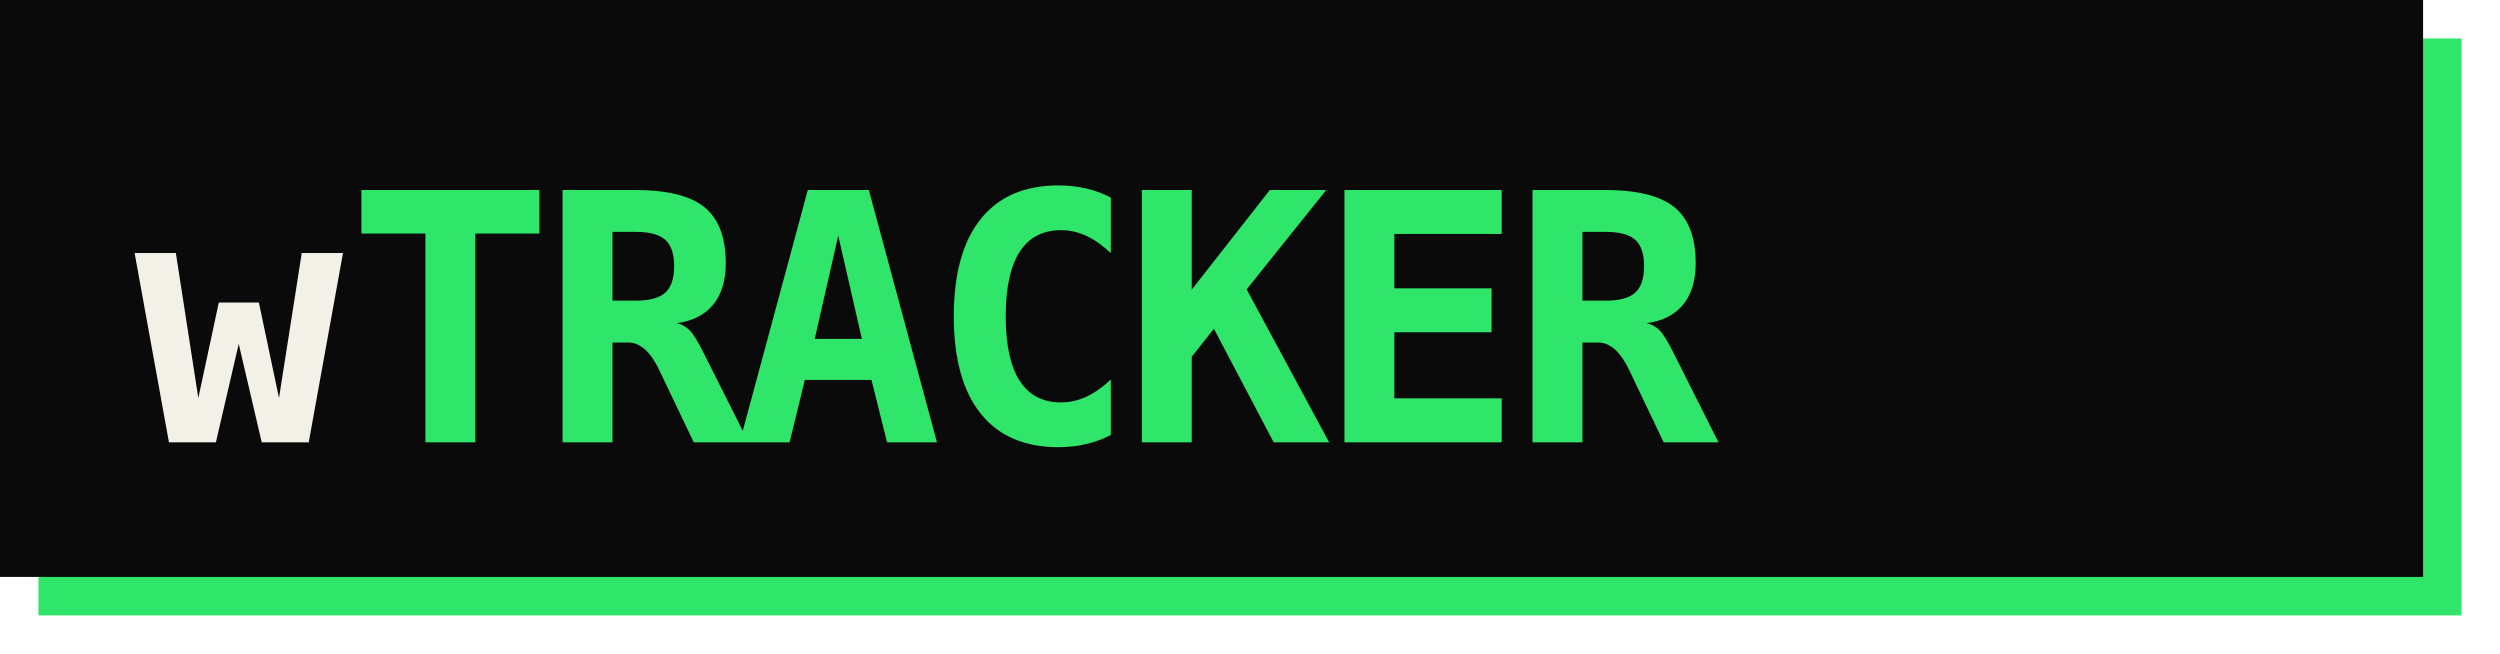
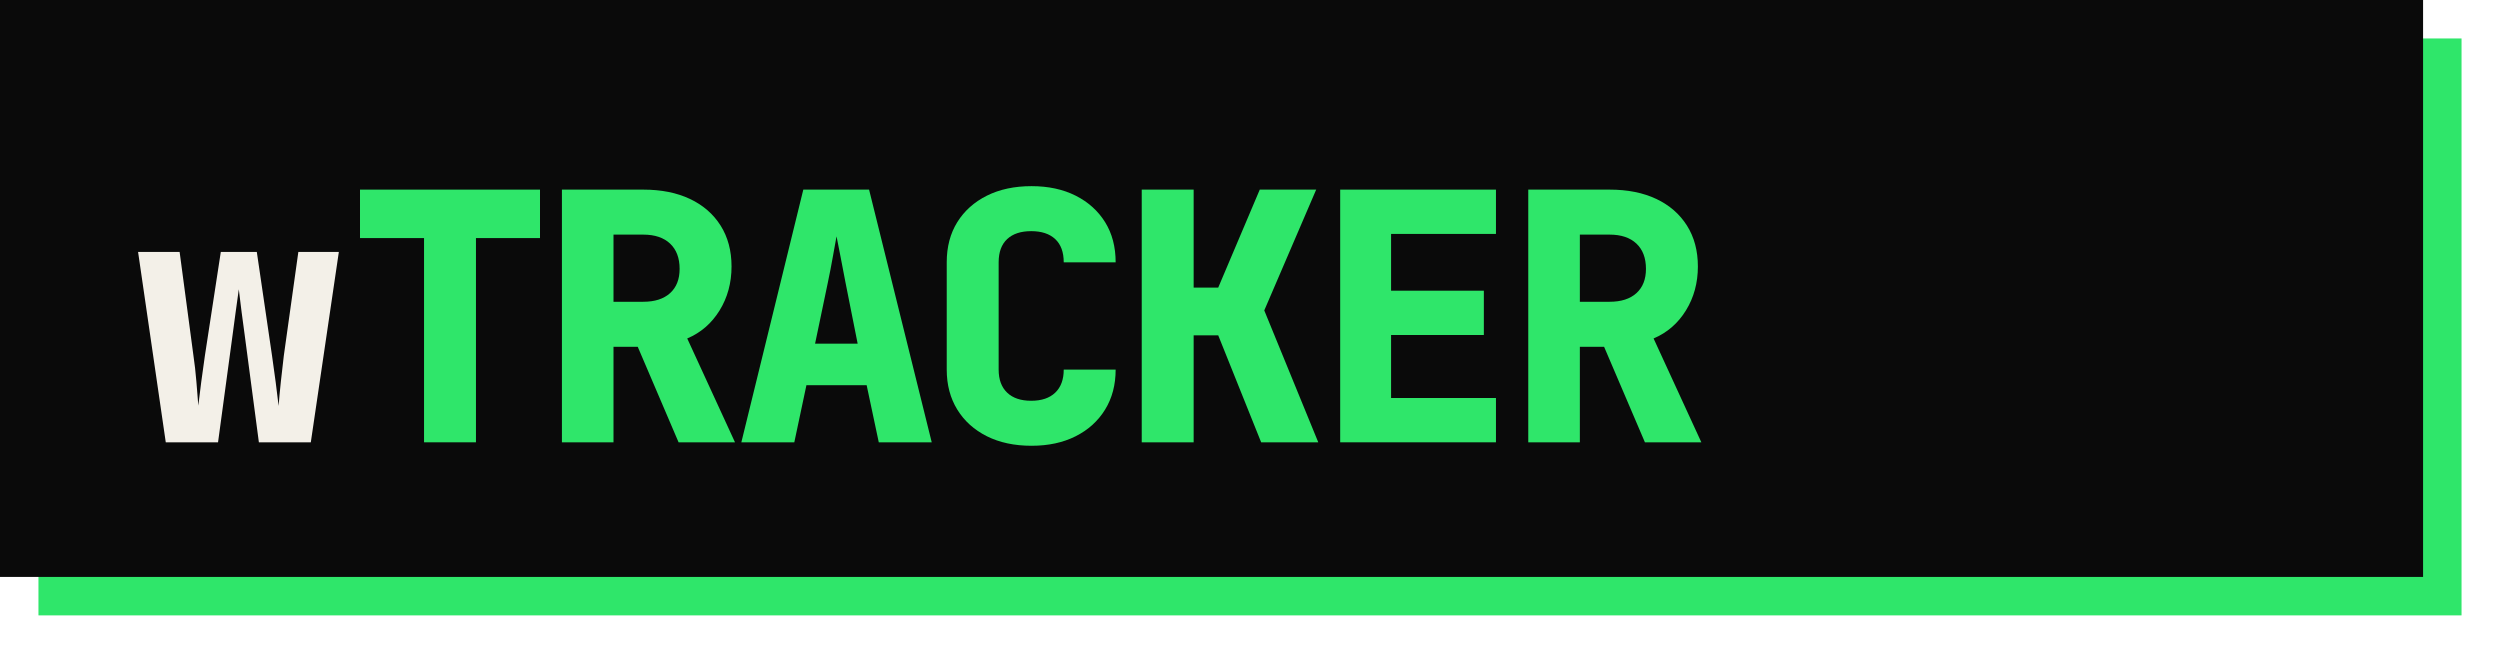
- <svg xmlns="http://www.w3.org/2000/svg" viewBox="0 0 520 136" width="520" height="136" font-family="'JetBrains Mono', ui-monospace, monospace">
+ <svg xmlns="http://www.w3.org/2000/svg" viewBox="0 0 520 136" width="520" height="136">
  <rect x="8" y="8" width="504" height="120" fill="#2FE66A" />
  <rect x="0" y="0" width="504" height="120" fill="#0a0a0a" />
-   <text x="28" y="92" font-size="72" font-weight="900" letter-spacing="-3" fill="#F3F0E8">w</text>
-   <text x="72" y="92" font-size="72" font-weight="900" letter-spacing="-3" fill="#2FE66A">TRACKER</text>
+   <g fill="#F3F0E8">
+     <path transform="translate(28.000 92.000) scale(0.072 -0.072)" d="M90 0 10 550H130L170 250Q175 217 178.5 175.0Q182 133 184 106Q187 133 192.5 174.5Q198 216 203 250L249 550H353L397 250Q402 216 407.5 174.0Q413 132 416 105Q418 133 422.5 175.5Q427 218 431 250L473 550H590L509 0H359L318 310Q314 338 309.0 377.0Q304 416 301 442Q297 416 292.0 377.0Q287 338 283 310L241 0Z" />
+   </g>
+   <g fill="#2FE66A">
+     <path transform="translate(72.000 92.000) scale(0.072 -0.072)" d="M225 0V590H40V730H560V590H375V0Z" />
+     <path transform="translate(112.200 92.000) scale(0.072 -0.072)" d="M65 0V730H300Q378 730 435.0 703.0Q492 676 523.5 626.0Q555 576 555 508Q555 437 520.5 381.0Q486 325 427 300L565 0H402L284 276H214V0ZM214 406H300Q350 406 377.5 431.0Q405 456 405 501Q405 548 377.5 574.0Q350 600 300 600H214Z" />
+     <path transform="translate(152.400 92.000) scale(0.072 -0.072)" d="M25 0 204 730H394L575 0H422L387 165H213L178 0ZM238 285H361L326 461Q319 499 311.5 536.5Q304 574 300 595Q296 574 289.5 537.0Q283 500 275 462Z" />
+     <path transform="translate(192.600 92.000) scale(0.072 -0.072)" d="M305 -10Q231 -10 176.0 17.5Q121 45 90.5 94.5Q60 144 60 210V520Q60 587 90.5 636.0Q121 685 176.0 712.5Q231 740 305 740Q378 740 432.5 712.5Q487 685 517.5 636.0Q548 587 548 520H398Q398 564 373.5 587.0Q349 610 304 610Q259 610 234.5 587.0Q210 564 210 520V210Q210 167 234.5 143.5Q259 120 304 120Q349 120 373.5 143.5Q398 167 398 210H548Q548 144 517.5 94.5Q487 45 432.5 17.5Q378 -10 305 -10Z" />
+     <path transform="translate(232.800 92.000) scale(0.072 -0.072)" d="M65 0V730H215V447H286L406 730H569L419 381L575 0H410L286 309H215V0Z" />
+     <path transform="translate(273.000 92.000) scale(0.072 -0.072)" d="M80 0V730H530V602H227V438H495V310H227V128H530V0Z" />
+     <path transform="translate(313.200 92.000) scale(0.072 -0.072)" d="M65 0V730H300Q378 730 435.0 703.0Q492 676 523.5 626.0Q555 576 555 508Q555 437 520.5 381.0Q486 325 427 300L565 0H402L284 276H214V0ZM214 406H300Q350 406 377.5 431.0Q405 456 405 501Q405 548 377.5 574.0Q350 600 300 600H214Z" />
+   </g>
</svg>
